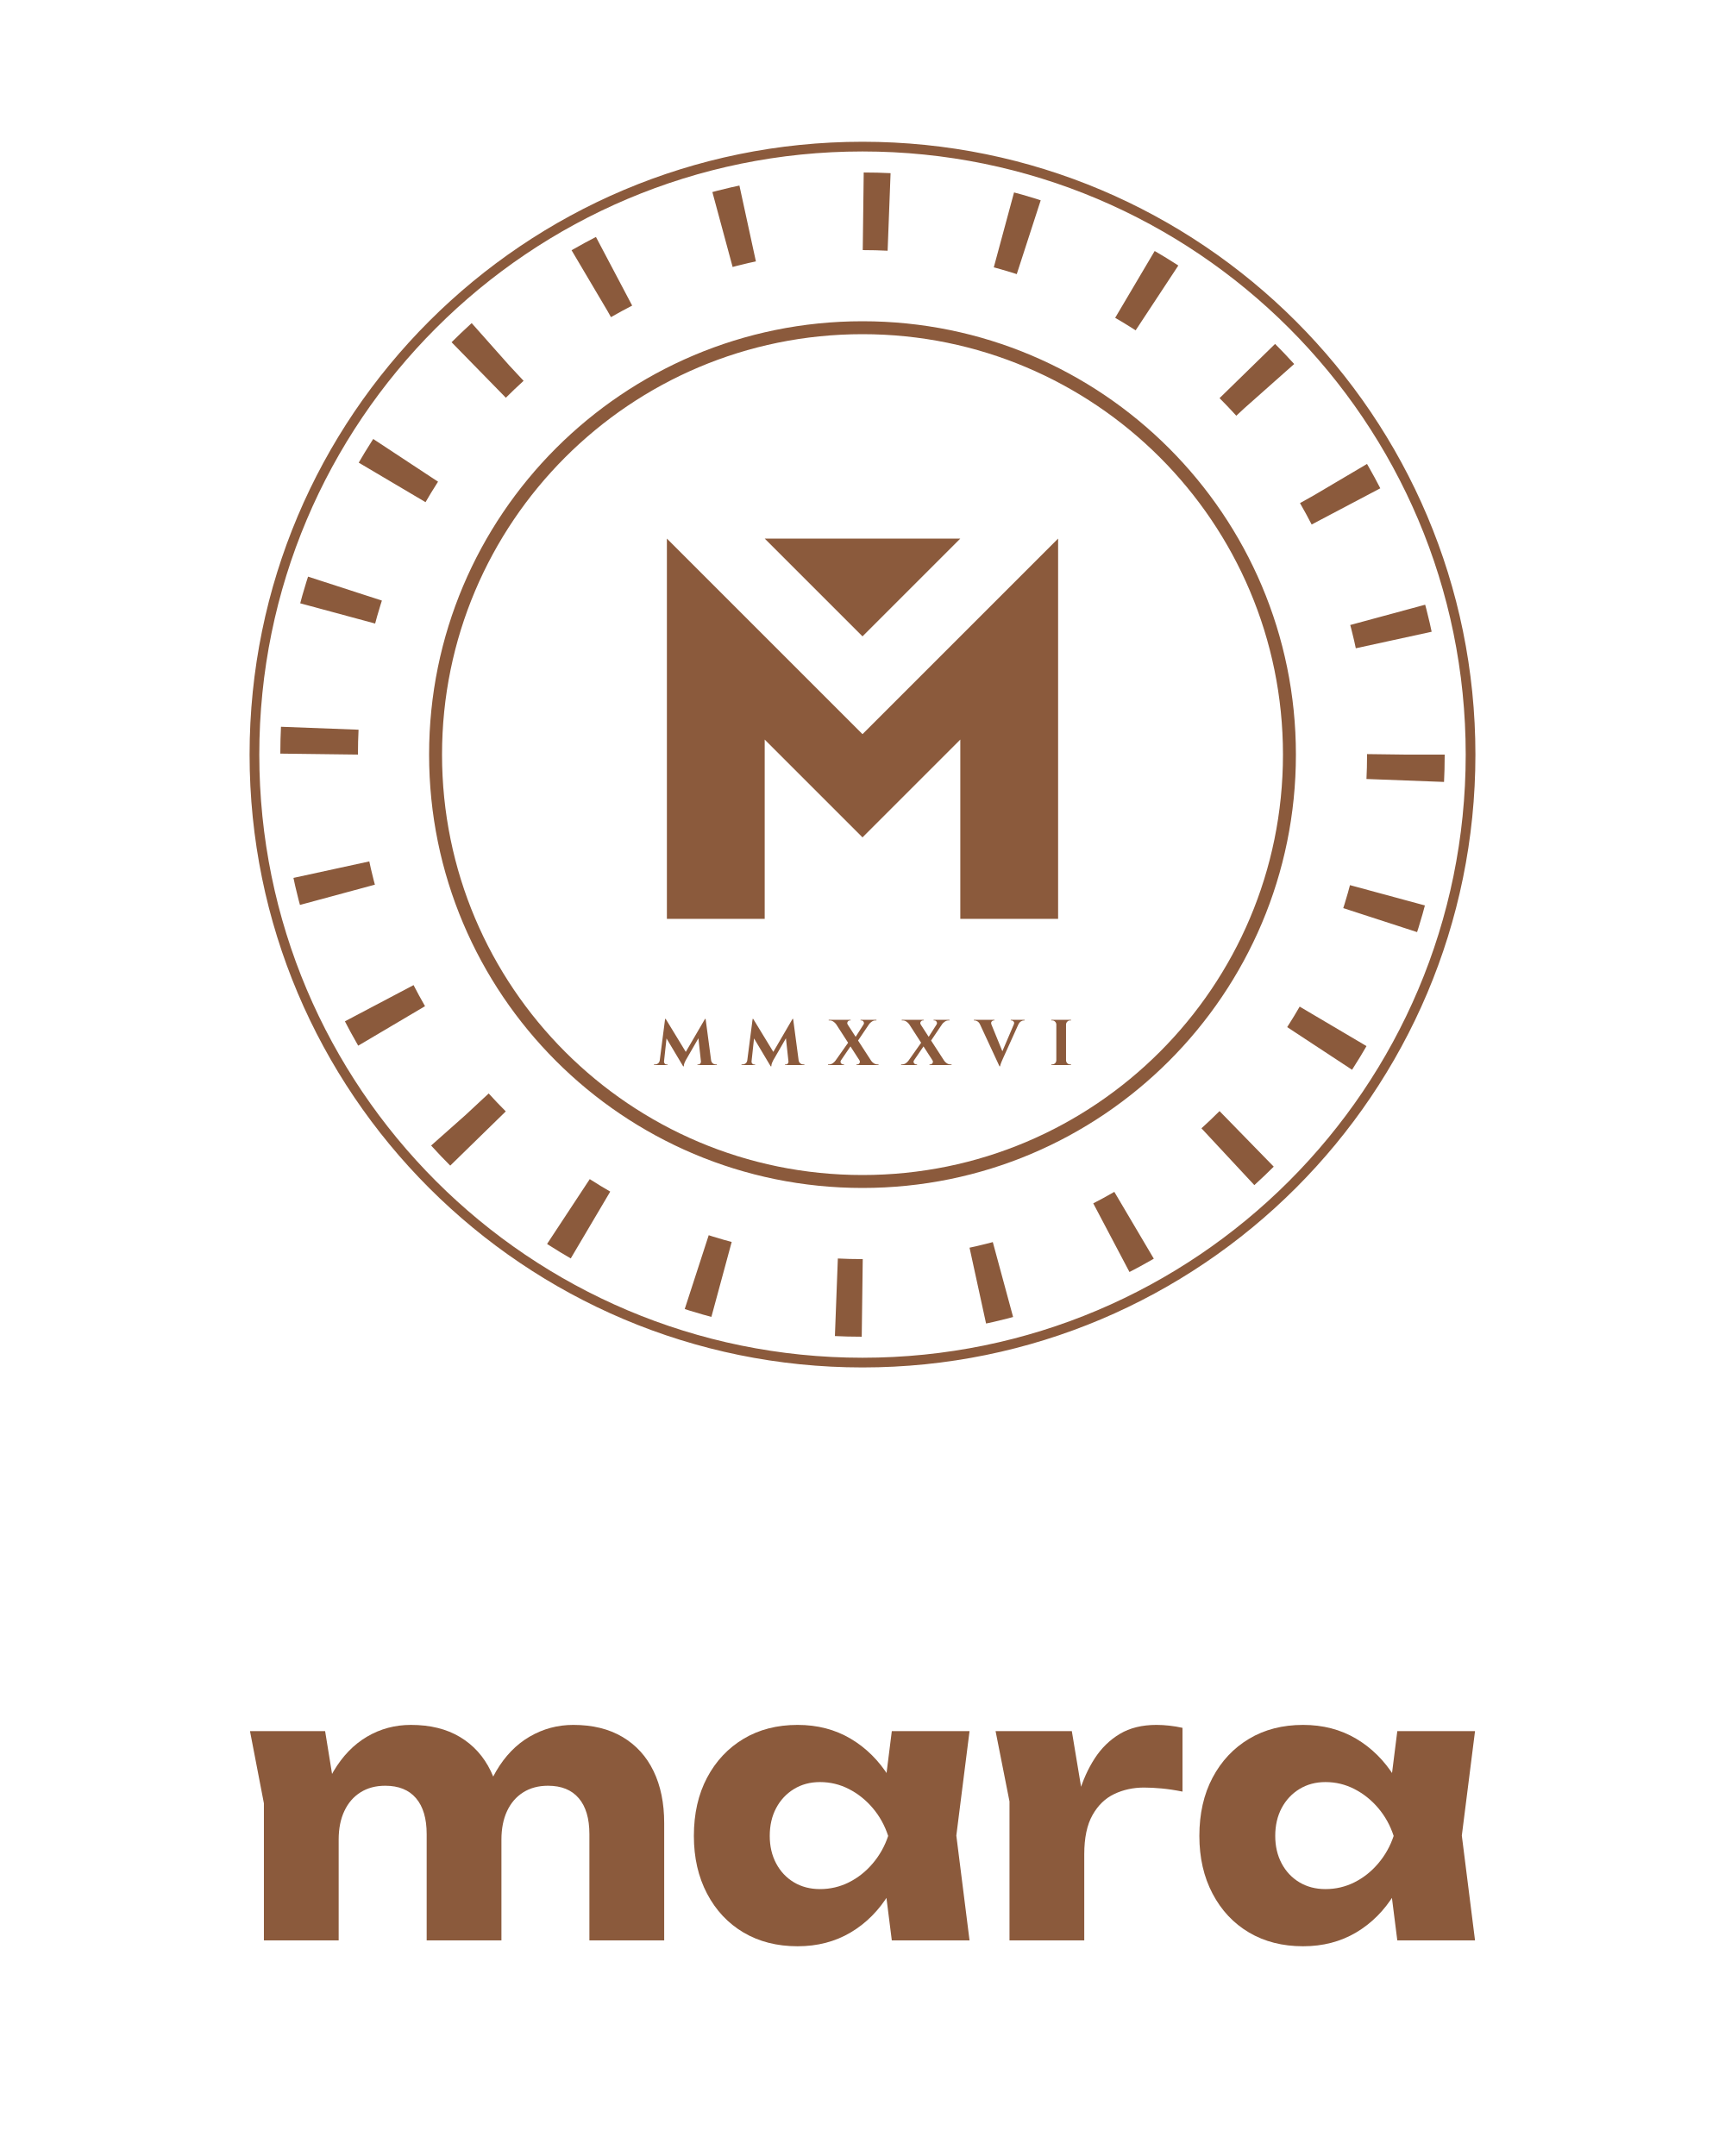
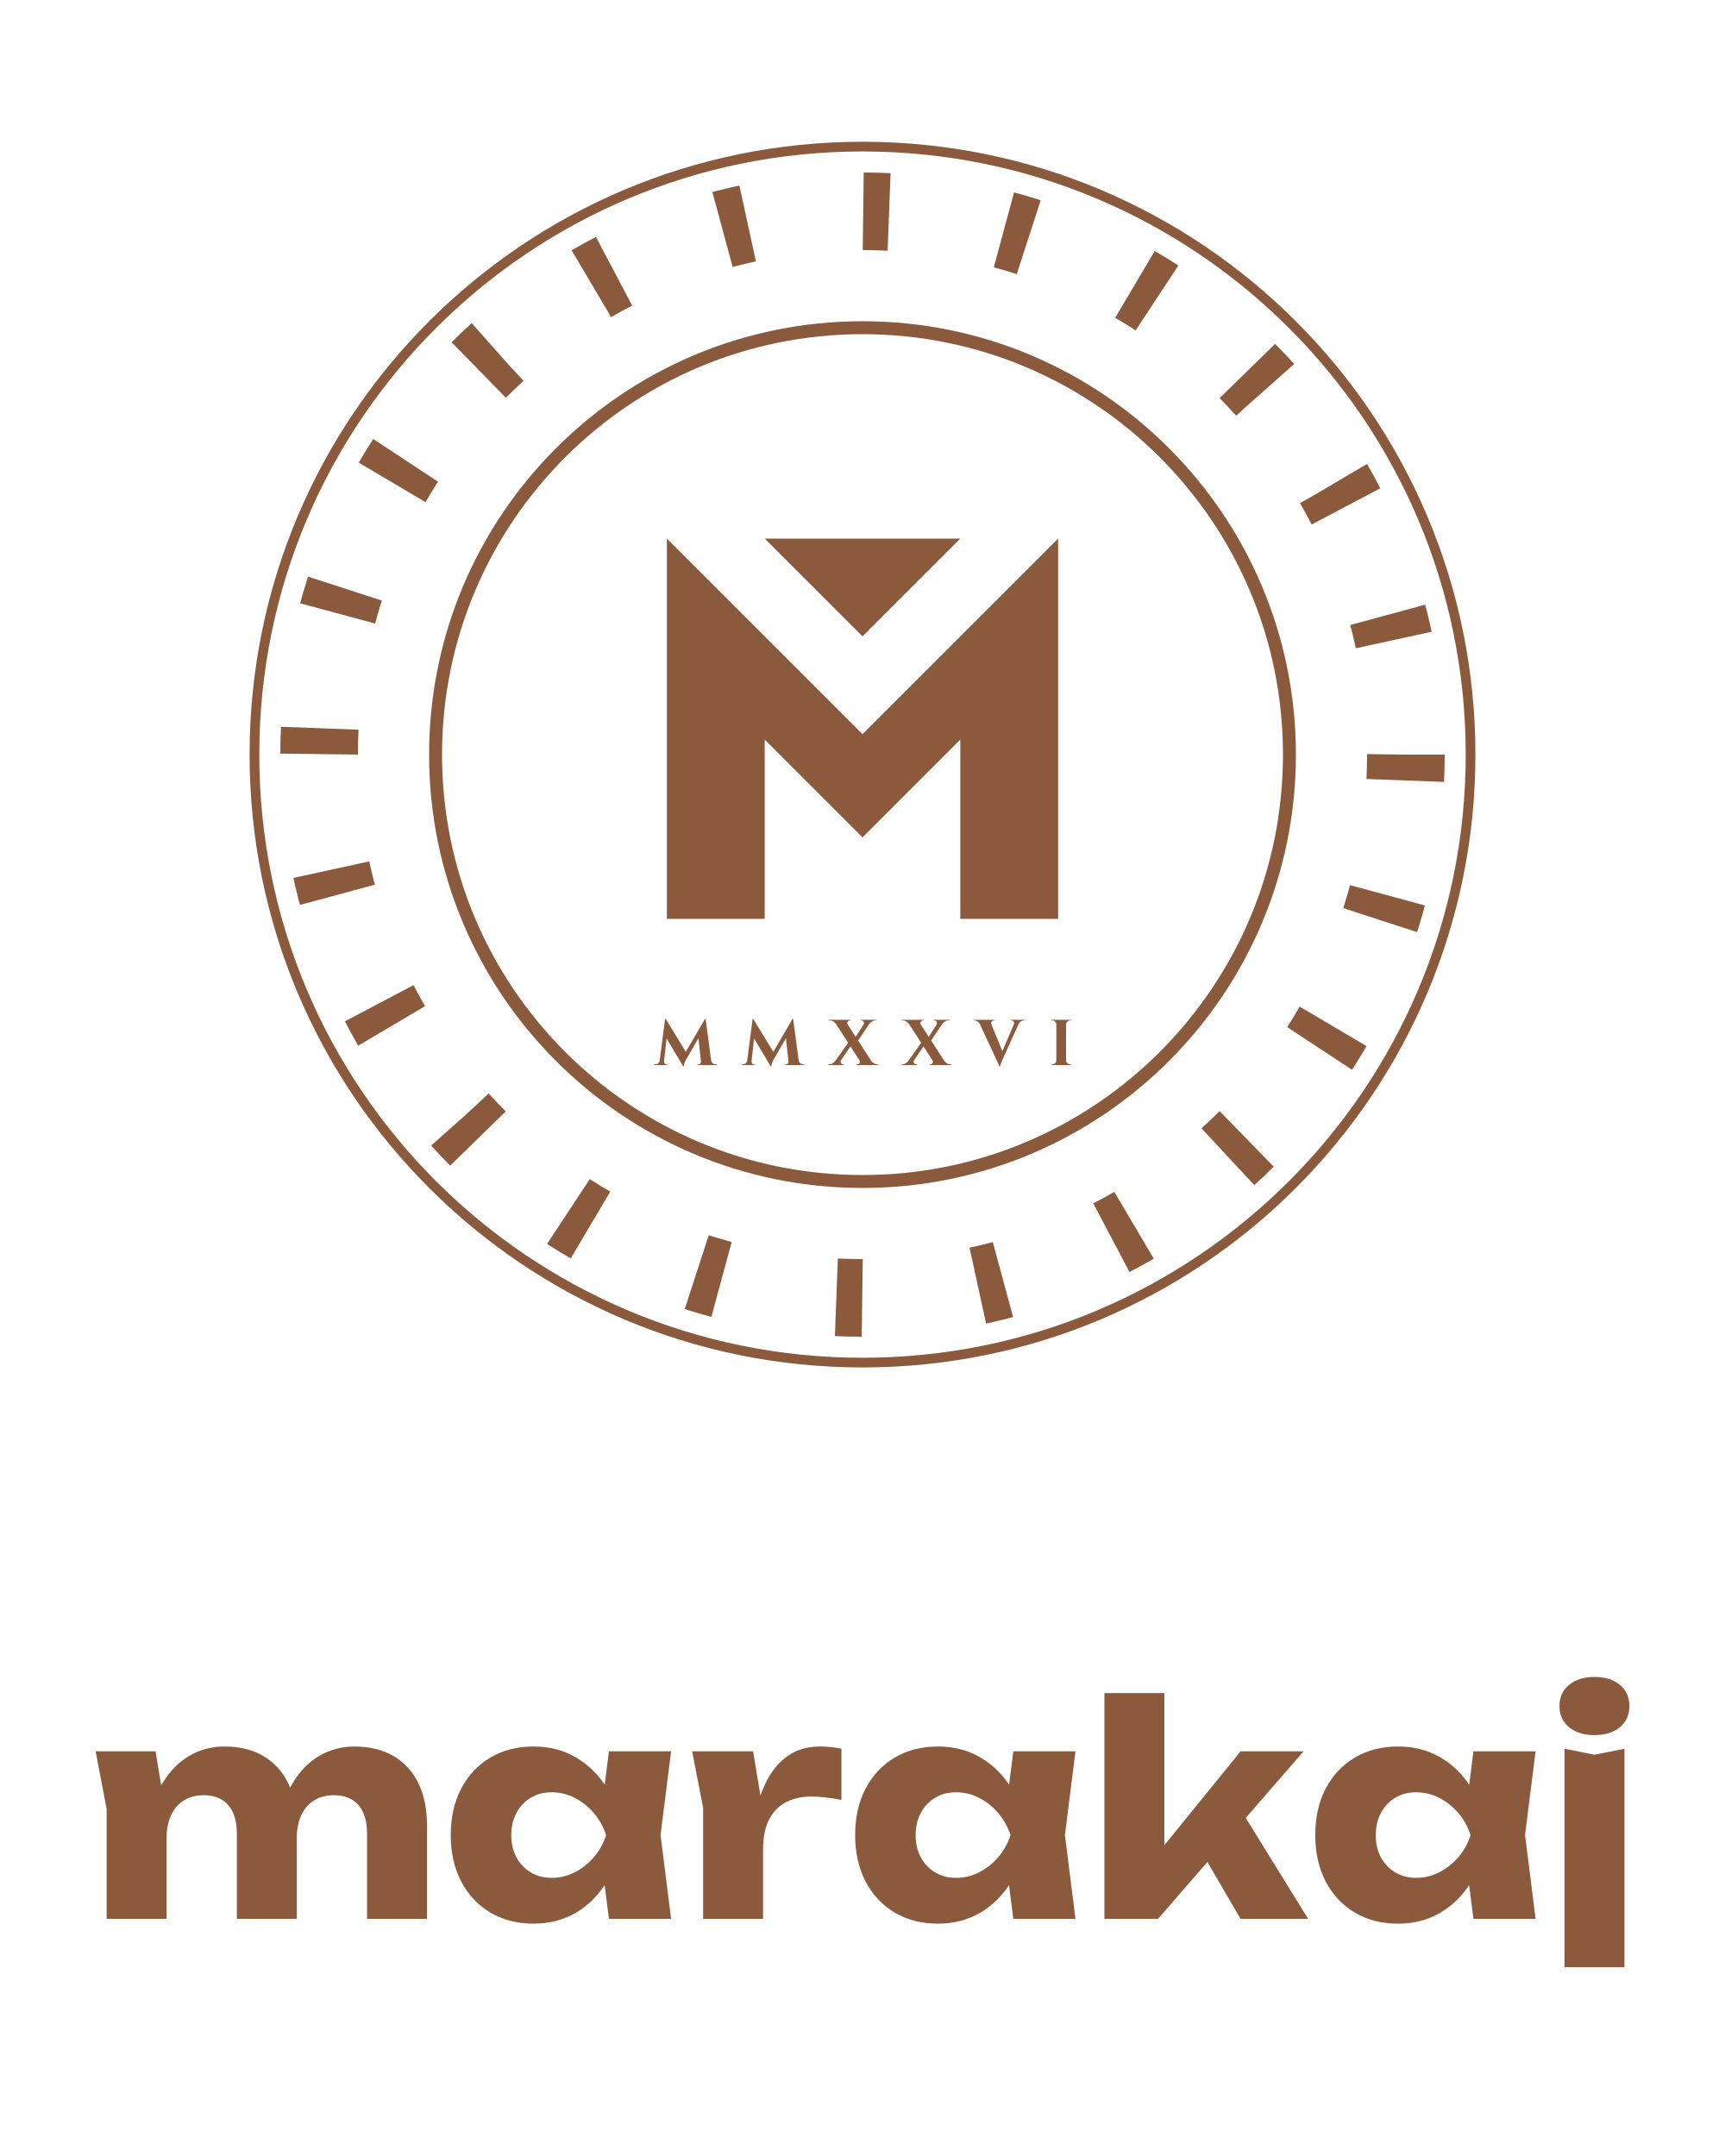
<svg xmlns="http://www.w3.org/2000/svg" xmlns:xlink="http://www.w3.org/1999/xlink" width="800" height="1000" viewBox="0 0 800 1000">
  <defs>
    <g>
      <g id="glyph-0-0">
-         <path d="M 23.406 -21.422 L 23.641 -18.156 L 14.734 -2.703 C 14.734 -2.703 14.629 -2.523 14.422 -2.172 C 14.223 -1.828 14.031 -1.406 13.844 -0.906 C 13.656 -0.406 13.562 0.094 13.562 0.594 L 13.266 0.594 L 12.094 -2.016 Z M 3.062 -2.188 L 3.062 0 L -0.266 0 L -0.266 -0.297 C -0.242 -0.297 -0.16 -0.297 -0.016 -0.297 C 0.129 -0.297 0.203 -0.297 0.203 -0.297 C 0.742 -0.297 1.223 -0.461 1.641 -0.797 C 2.066 -1.129 2.32 -1.594 2.406 -2.188 Z M 4.375 -1.703 C 4.375 -1.691 4.375 -1.676 4.375 -1.656 C 4.375 -1.633 4.375 -1.602 4.375 -1.562 C 4.375 -1.238 4.488 -0.941 4.719 -0.672 C 4.945 -0.398 5.223 -0.266 5.547 -0.266 L 6.031 -0.266 L 6.031 0 L 4.172 0 L 4.172 -1.703 Z M 4.891 -21.422 L 5.156 -21.422 L 6.203 -18.422 L 4.203 0 L 2.125 0 Z M 5.156 -21.422 L 14.969 -5.312 L 13.266 0.594 L 4.375 -14.312 Z M 23.672 -21.422 L 26.516 0 L 21.688 0 L 20.188 -13.797 L 23.406 -21.422 Z M 25.594 -2.188 L 26.219 -2.188 C 26.32 -1.594 26.582 -1.129 27 -0.797 C 27.414 -0.461 27.883 -0.297 28.406 -0.297 C 28.406 -0.297 28.484 -0.297 28.641 -0.297 C 28.805 -0.297 28.891 -0.297 28.891 -0.297 L 28.891 0 L 25.594 0 Z M 21.516 -1.703 L 21.719 -1.703 L 21.719 0 L 19.891 0 L 19.891 -0.266 L 20.344 -0.266 C 20.676 -0.266 20.953 -0.398 21.172 -0.672 C 21.398 -0.941 21.516 -1.238 21.516 -1.562 C 21.516 -1.602 21.516 -1.633 21.516 -1.656 C 21.516 -1.676 21.516 -1.691 21.516 -1.703 Z M 21.516 -1.703 " />
+         <path d="M 23.391 -21.422 L 23.641 -18.156 L 14.719 -2.719 C 14.719 -2.719 14.617 -2.539 14.422 -2.188 C 14.234 -1.832 14.047 -1.398 13.859 -0.891 C 13.672 -0.391 13.57 0.109 13.562 0.609 L 13.281 0.609 L 12.094 -2.016 Z M 3.047 -2.188 L 3.047 0 L -0.281 0 L -0.281 -0.297 C -0.258 -0.297 -0.172 -0.297 -0.016 -0.297 C 0.129 -0.297 0.203 -0.297 0.203 -0.297 C 0.742 -0.297 1.223 -0.461 1.641 -0.797 C 2.055 -1.129 2.305 -1.594 2.391 -2.188 Z M 4.375 -1.703 C 4.375 -1.691 4.375 -1.676 4.375 -1.656 C 4.375 -1.633 4.375 -1.602 4.375 -1.562 C 4.375 -1.238 4.488 -0.941 4.719 -0.672 C 4.945 -0.398 5.223 -0.266 5.547 -0.266 L 6.016 -0.266 L 6.016 0 L 4.172 0 L 4.172 -1.703 Z M 4.875 -21.422 L 5.156 -21.422 L 6.219 -18.406 L 4.188 0 L 2.109 0 Z M 5.156 -21.422 L 14.969 -5.312 L 13.281 0.609 L 4.391 -14.312 Z M 23.672 -21.422 L 26.516 0 L 21.703 0 L 20.172 -13.797 L 23.391 -21.422 Z M 25.578 -2.188 L 26.234 -2.188 C 26.328 -1.594 26.582 -1.129 27 -0.797 C 27.414 -0.461 27.891 -0.297 28.422 -0.297 C 28.422 -0.297 28.492 -0.297 28.641 -0.297 C 28.797 -0.297 28.883 -0.297 28.906 -0.297 L 28.906 0 L 25.578 0 Z M 21.516 -1.703 L 21.719 -1.703 L 21.719 0 L 19.875 0 L 19.875 -0.266 L 20.344 -0.266 C 20.676 -0.266 20.953 -0.398 21.172 -0.672 C 21.398 -0.941 21.516 -1.238 21.516 -1.562 C 21.516 -1.602 21.516 -1.633 21.516 -1.656 C 21.516 -1.676 21.516 -1.691 21.516 -1.703 Z M 21.516 -1.703 " />
      </g>
      <g id="glyph-0-1">
-         <path d="M 6.953 -21 L 20.547 -0.031 L 15.234 -0.031 L 1.703 -21 Z M 5.25 -2.156 C 5.07 -1.875 5.016 -1.586 5.078 -1.297 C 5.148 -1.016 5.305 -0.773 5.547 -0.578 C 5.785 -0.391 6.035 -0.297 6.297 -0.297 C 6.297 -0.297 6.359 -0.297 6.484 -0.297 C 6.617 -0.297 6.688 -0.297 6.688 -0.297 L 6.688 0 L -0.719 0 L -0.719 -0.297 L -0.297 -0.297 C 0.336 -0.297 0.914 -0.473 1.438 -0.828 C 1.957 -1.191 2.391 -1.602 2.734 -2.062 Z M 8.938 -10.859 L 10.406 -9.719 L 3.781 0 L 1.266 0 Z M 13.859 -2.156 L 19.234 -2.047 C 19.547 -1.578 19.973 -1.164 20.516 -0.812 C 21.055 -0.469 21.641 -0.297 22.266 -0.297 L 22.688 -0.297 L 22.688 0 L 12.453 0 L 12.453 -0.297 C 12.453 -0.297 12.516 -0.297 12.641 -0.297 C 12.773 -0.297 12.844 -0.297 12.844 -0.297 C 13.238 -0.297 13.57 -0.492 13.844 -0.891 C 14.113 -1.297 14.117 -1.719 13.859 -2.156 Z M 9.75 -21 L 9.75 -20.703 C 9.75 -20.703 9.688 -20.703 9.562 -20.703 C 9.445 -20.703 9.391 -20.703 9.391 -20.703 C 9.129 -20.703 8.883 -20.602 8.656 -20.406 C 8.426 -20.219 8.273 -19.977 8.203 -19.688 C 8.129 -19.406 8.188 -19.125 8.375 -18.844 L 3.031 -18.938 C 2.707 -19.395 2.281 -19.801 1.75 -20.156 C 1.219 -20.52 0.633 -20.703 0 -20.703 L -0.422 -20.703 L -0.422 -21 Z M 19.688 -21 L 12.422 -10.234 L 11.188 -11.703 L 17.125 -21 Z M 21.719 -21 L 21.719 -20.703 L 21.297 -20.703 C 20.68 -20.703 20.109 -20.52 19.578 -20.156 C 19.047 -19.801 18.609 -19.395 18.266 -18.938 L 15.75 -18.844 C 15.926 -19.125 15.977 -19.406 15.906 -19.688 C 15.844 -19.977 15.703 -20.219 15.484 -20.406 C 15.266 -20.602 15.016 -20.703 14.734 -20.703 C 14.734 -20.703 14.672 -20.703 14.547 -20.703 C 14.43 -20.703 14.375 -20.703 14.375 -20.703 L 14.344 -21 Z M 21.719 -21 " />
+         <path d="M 6.953 -21 L 20.547 -0.031 L 15.234 -0.031 L 1.703 -21 Z M 5.25 -2.156 C 5.07 -1.875 5.02 -1.586 5.094 -1.297 C 5.164 -1.016 5.316 -0.773 5.547 -0.578 C 5.785 -0.391 6.035 -0.297 6.297 -0.297 C 6.297 -0.297 6.359 -0.297 6.484 -0.297 C 6.617 -0.297 6.688 -0.297 6.688 -0.297 L 6.688 0 L -0.719 0 L -0.719 -0.297 L -0.297 -0.297 C 0.336 -0.297 0.91 -0.473 1.422 -0.828 C 1.941 -1.191 2.375 -1.602 2.719 -2.062 Z M 8.938 -10.844 L 10.391 -9.719 L 3.797 -0.016 L 1.266 -0.016 Z M 13.859 -2.156 L 19.234 -2.047 C 19.547 -1.578 19.973 -1.164 20.516 -0.812 C 21.055 -0.469 21.641 -0.297 22.266 -0.297 L 22.688 -0.297 L 22.688 0 L 12.453 0 L 12.453 -0.297 C 12.453 -0.297 12.516 -0.297 12.641 -0.297 C 12.766 -0.297 12.828 -0.297 12.828 -0.297 C 13.242 -0.297 13.582 -0.492 13.844 -0.891 C 14.113 -1.297 14.117 -1.719 13.859 -2.156 Z M 9.766 -21 L 9.766 -20.703 C 9.766 -20.703 9.703 -20.703 9.578 -20.703 C 9.461 -20.703 9.406 -20.703 9.406 -20.703 C 9.133 -20.703 8.883 -20.602 8.656 -20.406 C 8.438 -20.219 8.289 -19.977 8.219 -19.688 C 8.145 -19.406 8.195 -19.125 8.375 -18.844 L 3.047 -18.938 C 2.723 -19.395 2.297 -19.801 1.766 -20.156 C 1.234 -20.52 0.648 -20.703 0.016 -20.703 L -0.406 -20.703 L -0.406 -21 Z M 19.672 -21 L 12.422 -10.234 L 11.203 -11.688 L 17.141 -21 Z M 21.719 -21 L 21.719 -20.703 L 21.297 -20.703 C 20.672 -20.703 20.094 -20.52 19.562 -20.156 C 19.039 -19.801 18.613 -19.395 18.281 -18.938 L 15.766 -18.844 C 15.941 -19.125 15.988 -19.406 15.906 -19.688 C 15.832 -19.977 15.688 -20.219 15.469 -20.406 C 15.25 -20.602 15 -20.703 14.719 -20.703 C 14.719 -20.703 14.656 -20.703 14.531 -20.703 C 14.414 -20.703 14.359 -20.703 14.359 -20.703 L 14.344 -21 Z M 21.719 -21 " />
      </g>
      <g id="glyph-0-2">
-         <path d="M 11.047 0.594 L 1.109 -20.812 L 6.484 -20.812 L 12.875 -5.188 Z M 11.047 0.594 L 10.953 -3.062 L 18.562 -20.906 L 20.734 -20.906 L 12.781 -3.328 C 12.738 -3.211 12.641 -2.988 12.484 -2.656 C 12.336 -2.32 12.176 -1.945 12 -1.531 C 11.82 -1.113 11.664 -0.707 11.531 -0.312 C 11.406 0.07 11.332 0.375 11.312 0.594 Z M 17.672 -18.812 C 17.93 -19.406 17.898 -19.867 17.578 -20.203 C 17.254 -20.535 16.906 -20.703 16.531 -20.703 L 16.266 -20.703 L 16.266 -21 L 22.688 -21 L 22.688 -20.703 C 22.688 -20.703 22.641 -20.703 22.547 -20.703 C 22.453 -20.703 22.406 -20.703 22.406 -20.703 C 21.969 -20.703 21.504 -20.555 21.016 -20.266 C 20.523 -19.973 20.117 -19.488 19.797 -18.812 Z M 7.312 -18.812 L 2.047 -18.812 C 1.723 -19.488 1.316 -19.973 0.828 -20.266 C 0.336 -20.555 -0.133 -20.703 -0.594 -20.703 C -0.594 -20.703 -0.633 -20.703 -0.719 -20.703 C -0.801 -20.703 -0.844 -20.703 -0.844 -20.703 L -0.844 -21 L 8.703 -21 L 8.703 -20.703 L 8.438 -20.703 C 8.051 -20.703 7.711 -20.535 7.422 -20.203 C 7.129 -19.867 7.094 -19.406 7.312 -18.812 Z M 7.312 -18.812 " />
+         <path d="M 11.047 0.609 L 1.109 -20.812 L 6.484 -20.812 L 12.891 -5.188 Z M 11.047 0.609 L 10.938 -3.062 L 18.562 -20.906 L 20.734 -20.906 L 12.797 -3.328 C 12.742 -3.211 12.641 -2.988 12.484 -2.656 C 12.336 -2.32 12.176 -1.941 12 -1.516 C 11.82 -1.098 11.672 -0.695 11.547 -0.312 C 11.422 0.07 11.344 0.379 11.312 0.609 Z M 17.656 -18.828 C 17.914 -19.422 17.891 -19.879 17.578 -20.203 C 17.266 -20.535 16.91 -20.703 16.516 -20.703 L 16.25 -20.703 L 16.25 -21 L 22.688 -21 L 22.688 -20.703 C 22.688 -20.703 22.641 -20.703 22.547 -20.703 C 22.453 -20.703 22.406 -20.703 22.406 -20.703 C 21.969 -20.703 21.5 -20.555 21 -20.266 C 20.508 -19.973 20.109 -19.488 19.797 -18.812 Z M 7.312 -18.828 L 2.031 -18.812 C 1.719 -19.488 1.312 -19.973 0.812 -20.266 C 0.32 -20.555 -0.148 -20.703 -0.609 -20.703 C -0.609 -20.703 -0.645 -20.703 -0.719 -20.703 C -0.801 -20.703 -0.844 -20.703 -0.844 -20.703 L -0.844 -21 L 8.703 -21 L 8.703 -20.703 L 8.438 -20.703 C 8.062 -20.703 7.727 -20.535 7.438 -20.203 C 7.145 -19.879 7.102 -19.422 7.312 -18.828 Z M 7.312 -18.828 " />
      </g>
      <g id="glyph-0-3">
-         <path d="M 8.062 -21 L 8.062 0 L 3.562 0 L 3.562 -21 Z M 3.656 -2.188 L 3.656 0 L 1.266 0 L 1.266 -0.297 C 1.266 -0.297 1.328 -0.297 1.453 -0.297 C 1.586 -0.297 1.656 -0.297 1.656 -0.297 C 2.176 -0.297 2.617 -0.477 2.984 -0.844 C 3.359 -1.219 3.551 -1.664 3.562 -2.188 Z M 3.656 -18.812 L 3.562 -18.812 C 3.551 -19.332 3.359 -19.773 2.984 -20.141 C 2.617 -20.516 2.176 -20.703 1.656 -20.703 C 1.656 -20.703 1.586 -20.703 1.453 -20.703 C 1.328 -20.703 1.266 -20.703 1.266 -20.703 L 1.266 -21 L 3.656 -21 Z M 7.984 -2.188 L 8.062 -2.188 C 8.082 -1.664 8.273 -1.219 8.641 -0.844 C 9.016 -0.477 9.461 -0.297 9.984 -0.297 C 9.984 -0.297 10.039 -0.297 10.156 -0.297 C 10.281 -0.297 10.352 -0.297 10.375 -0.297 L 10.375 0 L 7.984 0 Z M 7.984 -18.812 L 7.984 -21 L 10.375 -21 L 10.375 -20.703 C 10.352 -20.703 10.281 -20.703 10.156 -20.703 C 10.039 -20.703 9.984 -20.703 9.984 -20.703 C 9.461 -20.703 9.016 -20.516 8.641 -20.141 C 8.273 -19.773 8.082 -19.332 8.062 -18.812 Z M 7.984 -18.812 " />
+         <path d="M 8.062 -21 L 8.062 0 L 3.562 0 L 3.562 -21 Z M 3.656 -2.188 L 3.656 0 L 1.25 0 L 1.25 -0.297 C 1.25 -0.297 1.312 -0.297 1.438 -0.297 C 1.57 -0.297 1.641 -0.297 1.641 -0.297 C 2.16 -0.297 2.602 -0.477 2.969 -0.844 C 3.344 -1.219 3.539 -1.664 3.562 -2.188 Z M 3.656 -18.812 L 3.562 -18.812 C 3.539 -19.332 3.344 -19.773 2.969 -20.141 C 2.602 -20.516 2.16 -20.703 1.641 -20.703 C 1.641 -20.703 1.57 -20.703 1.438 -20.703 C 1.312 -20.703 1.25 -20.703 1.25 -20.703 L 1.25 -21 L 3.656 -21 Z M 7.969 -2.188 L 8.062 -2.188 C 8.082 -1.664 8.273 -1.219 8.641 -0.844 C 9.016 -0.477 9.461 -0.297 9.984 -0.297 C 9.984 -0.297 10.039 -0.297 10.156 -0.297 C 10.281 -0.297 10.352 -0.297 10.375 -0.297 L 10.375 0 L 7.969 0 Z M 7.969 -18.812 L 7.969 -21 L 10.375 -21 L 10.375 -20.703 C 10.352 -20.703 10.281 -20.703 10.156 -20.703 C 10.039 -20.703 9.984 -20.703 9.984 -20.703 C 9.461 -20.703 9.016 -20.516 8.641 -20.141 C 8.273 -19.773 8.082 -19.332 8.062 -18.812 Z M 7.969 -18.812 " />
      </g>
      <g id="glyph-1-0">
-         <path d="M 4.938 -97.062 L 39.781 -97.062 L 46.062 -58.312 L 46.062 0 L 11.391 0 L 11.391 -63.578 Z M 79.562 -99.953 C 88.508 -99.953 96.098 -98.082 102.328 -94.344 C 108.566 -90.602 113.328 -85.332 116.609 -78.531 C 119.898 -71.738 121.547 -63.695 121.547 -54.406 L 121.547 0 L 86.875 0 L 86.875 -49.297 C 86.875 -56.555 85.227 -62.109 81.938 -65.953 C 78.656 -69.805 73.895 -71.734 67.656 -71.734 C 63.238 -71.734 59.414 -70.711 56.188 -68.672 C 52.957 -66.641 50.461 -63.754 48.703 -60.016 C 46.941 -56.273 46.062 -51.852 46.062 -46.75 L 35.359 -52.359 C 36.723 -62.672 39.5 -71.367 43.688 -78.453 C 47.883 -85.535 53.07 -90.891 59.25 -94.516 C 65.426 -98.141 72.195 -99.953 79.562 -99.953 Z M 154.875 -99.953 C 163.82 -99.953 171.441 -98.082 177.734 -94.344 C 184.023 -90.602 188.812 -85.332 192.094 -78.531 C 195.383 -71.738 197.031 -63.695 197.031 -54.406 L 197.031 0 L 162.344 0 L 162.344 -49.297 C 162.344 -56.555 160.695 -62.109 157.406 -65.953 C 154.125 -69.805 149.367 -71.734 143.141 -71.734 C 138.723 -71.734 134.895 -70.711 131.656 -68.672 C 128.426 -66.641 125.93 -63.754 124.172 -60.016 C 122.422 -56.273 121.547 -51.852 121.547 -46.75 L 110.844 -52.359 C 112.195 -62.672 114.941 -71.367 119.078 -78.453 C 123.223 -85.535 128.41 -90.891 134.641 -94.516 C 140.867 -98.141 147.613 -99.953 154.875 -99.953 Z M 154.875 -99.953 " />
+         <path d="M 4 -77.719 L 31.797 -77.719 L 36.906 -46.625 L 36.906 0 L 9.109 0 L 9.109 -50.844 Z M 63.703 -79.938 C 70.828 -79.938 76.891 -78.441 81.891 -75.453 C 86.898 -72.473 90.719 -68.258 93.344 -62.812 C 95.977 -57.363 97.297 -50.914 97.297 -43.469 L 97.297 0 L 69.5 0 L 69.5 -39.391 C 69.5 -45.223 68.176 -49.672 65.531 -52.734 C 62.895 -55.805 59.078 -57.344 54.078 -57.344 C 50.535 -57.344 47.473 -56.531 44.891 -54.906 C 42.305 -53.281 40.328 -50.973 38.953 -47.984 C 37.586 -45.004 36.906 -41.469 36.906 -37.375 L 28.281 -41.828 C 29.375 -50.141 31.594 -57.117 34.938 -62.766 C 38.281 -68.41 42.438 -72.68 47.406 -75.578 C 52.375 -78.484 57.805 -79.938 63.703 -79.938 Z M 123.953 -79.938 C 131.078 -79.938 137.164 -78.441 142.219 -75.453 C 147.27 -72.473 151.109 -68.258 153.734 -62.812 C 156.359 -57.363 157.672 -50.914 157.672 -43.469 L 157.672 0 L 129.875 0 L 129.875 -39.391 C 129.875 -45.223 128.555 -49.672 125.922 -52.734 C 123.285 -55.805 119.461 -57.344 114.453 -57.344 C 110.922 -57.344 107.863 -56.531 105.281 -54.906 C 102.695 -53.281 100.719 -50.973 99.344 -47.984 C 97.977 -45.004 97.297 -41.469 97.297 -37.375 L 88.672 -41.828 C 89.754 -50.141 91.957 -57.117 95.281 -62.766 C 98.602 -68.41 102.75 -72.68 107.719 -75.578 C 112.688 -78.484 118.098 -79.938 123.953 -79.938 Z M 123.953 -79.938 " />
      </g>
      <g id="glyph-1-1">
-         <path d="M 97.234 0 L 92.812 -35.016 L 97.406 -48.453 L 92.812 -61.875 L 97.234 -97.062 L 133.281 -97.062 L 127.156 -48.625 L 133.281 0 Z M 105.406 -48.453 C 103.812 -38.254 100.66 -29.301 95.953 -21.594 C 91.254 -13.883 85.305 -7.906 78.109 -3.656 C 70.91 0.594 62.723 2.719 53.547 2.719 C 44.023 2.719 35.664 0.594 28.469 -3.656 C 21.281 -7.906 15.645 -13.91 11.562 -21.672 C 7.477 -29.43 5.438 -38.359 5.438 -48.453 C 5.438 -58.766 7.477 -67.773 11.562 -75.484 C 15.645 -83.191 21.281 -89.195 28.469 -93.5 C 35.664 -97.801 44.023 -99.953 53.547 -99.953 C 62.723 -99.953 70.91 -97.828 78.109 -93.578 C 85.305 -89.328 91.285 -83.379 96.047 -75.734 C 100.805 -68.086 103.926 -58.992 105.406 -48.453 Z M 40.625 -48.453 C 40.625 -43.691 41.613 -39.441 43.594 -35.703 C 45.582 -31.961 48.332 -29.039 51.844 -26.938 C 55.363 -24.844 59.391 -23.797 63.922 -23.797 C 68.68 -23.797 73.156 -24.844 77.344 -26.938 C 81.539 -29.039 85.223 -31.961 88.391 -35.703 C 91.566 -39.441 93.953 -43.691 95.547 -48.453 C 93.953 -53.328 91.566 -57.633 88.391 -61.375 C 85.223 -65.113 81.539 -68.055 77.344 -70.203 C 73.156 -72.359 68.68 -73.438 63.922 -73.438 C 59.391 -73.438 55.363 -72.359 51.844 -70.203 C 48.332 -68.055 45.582 -65.113 43.594 -61.375 C 41.613 -57.633 40.625 -53.328 40.625 -48.453 Z M 40.625 -48.453 " />
+         <path d="M 77.766 0 L 74.203 -27.984 L 77.984 -38.812 L 74.203 -49.5 L 77.766 -77.719 L 106.594 -77.719 L 101.703 -38.891 L 106.594 0 Z M 84.266 -38.812 C 83.035 -30.582 80.547 -23.391 76.797 -17.234 C 73.055 -11.078 68.285 -6.289 62.484 -2.875 C 56.691 0.531 50.133 2.234 42.812 2.234 C 35.227 2.234 28.547 0.52 22.766 -2.906 C 16.992 -6.332 12.488 -11.133 9.25 -17.312 C 6.02 -23.5 4.406 -30.664 4.406 -38.812 C 4.406 -47.039 6.02 -54.238 9.25 -60.406 C 12.488 -66.57 16.992 -71.367 22.766 -74.797 C 28.547 -78.223 35.227 -79.938 42.812 -79.938 C 50.133 -79.938 56.691 -78.242 62.484 -74.859 C 68.285 -71.484 73.078 -66.723 76.859 -60.578 C 80.648 -54.441 83.117 -47.188 84.266 -38.812 Z M 32.469 -38.812 C 32.469 -34.945 33.258 -31.531 34.844 -28.562 C 36.438 -25.602 38.645 -23.27 41.469 -21.562 C 44.289 -19.863 47.531 -19.016 51.188 -19.016 C 54.945 -19.016 58.504 -19.863 61.859 -21.562 C 65.211 -23.27 68.172 -25.602 70.734 -28.562 C 73.297 -31.531 75.203 -34.945 76.453 -38.812 C 75.203 -42.676 73.297 -46.102 70.734 -49.094 C 68.172 -52.082 65.211 -54.43 61.859 -56.141 C 58.504 -57.848 54.945 -58.703 51.188 -58.703 C 47.531 -58.703 44.289 -57.848 41.469 -56.141 C 38.645 -54.43 36.438 -52.082 34.844 -49.094 C 33.258 -46.102 32.469 -42.676 32.469 -38.812 Z M 32.469 -38.812 " />
      </g>
      <g id="glyph-1-2">
-         <path d="M 4.938 -97.062 L 40.297 -97.062 L 46.062 -62.391 L 46.062 0 L 11.391 0 L 11.391 -64.438 Z M 91.625 -98.594 L 91.625 -69.016 C 88.227 -69.703 85.023 -70.188 82.016 -70.469 C 79.016 -70.75 76.27 -70.891 73.781 -70.891 C 68.789 -70.891 64.195 -69.895 60 -67.906 C 55.812 -65.926 52.441 -62.672 49.891 -58.141 C 47.336 -53.609 46.062 -47.547 46.062 -39.953 L 39.438 -48.109 C 40.344 -55.141 41.703 -61.742 43.516 -67.922 C 45.328 -74.098 47.789 -79.594 50.906 -84.406 C 54.031 -89.219 57.914 -93.008 62.562 -95.781 C 67.207 -98.562 72.875 -99.953 79.562 -99.953 C 81.488 -99.953 83.469 -99.836 85.5 -99.609 C 87.539 -99.391 89.582 -99.051 91.625 -98.594 Z M 91.625 -98.594 " />
+         <path d="M 4 -77.719 L 32.281 -77.719 L 36.906 -49.938 L 36.906 0 L 9.109 0 L 9.109 -51.547 Z M 73.25 -78.906 L 73.25 -55.156 C 70.602 -55.707 68.07 -56.102 65.656 -56.344 C 63.25 -56.594 61.055 -56.719 59.078 -56.719 C 55.016 -56.719 51.305 -55.91 47.953 -54.297 C 44.598 -52.691 41.914 -50.078 39.906 -46.453 C 37.906 -42.828 36.906 -37.992 36.906 -31.953 L 31.609 -38.547 C 32.297 -44.086 33.359 -49.348 34.797 -54.328 C 36.242 -59.305 38.207 -63.711 40.688 -67.547 C 43.176 -71.379 46.285 -74.398 50.016 -76.609 C 53.754 -78.828 58.289 -79.938 63.625 -79.938 C 65.164 -79.938 66.75 -79.848 68.375 -79.672 C 70.008 -79.504 71.633 -79.25 73.25 -78.906 Z M 73.25 -78.906 " />
+       </g>
+       <g id="glyph-1-3">
+         <path d="M 35.469 -22.219 L 27.859 -24.781 L 70.859 -77.719 L 100.062 -77.719 L 32.531 0 L 7.672 0 L 7.672 -104.719 L 35.469 -104.719 Z M 48.719 -37.922 L 69.656 -52.578 L 102.141 0 L 70.797 0 Z M 48.719 -37.922 " />
+       </g>
+       <g id="glyph-1-4">
+         <path d="M 7.672 -78.906 L 21.562 -76.125 L 35.469 -78.906 L 35.469 22.438 L 7.672 22.438 Z M 21.516 -85.219 C 16.703 -85.219 12.801 -86.43 9.812 -88.859 C 6.82 -91.285 5.328 -94.566 5.328 -98.703 C 5.328 -102.836 6.82 -106.117 9.812 -108.547 C 12.801 -110.984 16.703 -112.203 21.516 -112.203 C 26.441 -112.203 30.379 -110.984 33.328 -108.547 C 36.273 -106.117 37.75 -102.836 37.75 -98.703 C 37.75 -94.566 36.273 -91.285 33.328 -88.859 C 30.379 -86.43 26.441 -85.219 21.516 -85.219 Z M 21.516 -85.219 " />
      </g>
    </g>
  </defs>
  <path fill="none" stroke-width="1.5" stroke-linecap="butt" stroke-linejoin="miter" stroke="rgb(54.51%, 35.294%, 23.529%)" stroke-opacity="1" stroke-miterlimit="4" d="M 194 100 C 194 151.915 151.915 194 100 194 C 48.085 194 6 151.915 6 100 C 6 48.085 48.085 6 100 6 C 151.915 6 194 48.085 194 100 Z M 194 100 " transform="matrix(3, 0, 0, 3, 100, 50)" />
  <path fill="none" stroke-width="12" stroke-linecap="butt" stroke-linejoin="miter" stroke="rgb(54.51%, 35.294%, 23.529%)" stroke-opacity="1" stroke-dasharray="4 18" stroke-miterlimit="4" d="M 184 100 C 184 146.392 146.392 184 100 184 C 53.608 184 16 146.392 16 100 C 16 53.608 53.608 16 100 16 C 146.392 16 184 53.608 184 100 Z M 184 100 " transform="matrix(3, 0, 0, 3, 100, 50)" />
  <path fill="none" stroke-width="2" stroke-linecap="butt" stroke-linejoin="miter" stroke="rgb(54.51%, 35.294%, 23.529%)" stroke-opacity="1" stroke-miterlimit="4" d="M 166 100 C 166 136.451 136.451 166 100 166 C 63.549 166 34 136.451 34 100 C 34 63.549 63.549 34 100 34 C 136.451 34 166 63.549 166 100 Z M 166 100 " transform="matrix(3, 0, 0, 3, 100, 50)" />
  <path fill-rule="nonzero" fill="rgb(54.51%, 35.294%, 23.529%)" fill-opacity="1" d="M 309.281 426.199 L 309.281 249.801 L 400 340.52 L 400 388.398 L 354.641 343.039 L 354.641 426.199 Z M 309.281 426.199 " />
  <path fill-rule="nonzero" fill="rgb(54.51%, 35.294%, 23.529%)" fill-opacity="1" d="M 400 340.52 L 490.719 249.801 L 490.719 426.199 L 445.359 426.199 L 445.359 343.039 L 400 388.398 Z M 400 340.52 " />
  <path fill-rule="nonzero" fill="rgb(54.51%, 35.294%, 23.529%)" fill-opacity="1" d="M 354.641 249.801 L 445.359 249.801 L 400 295.16 Z M 354.641 249.801 " />
  <g fill="rgb(54.51%, 35.294%, 23.529%)" fill-opacity="1">
-     <use xlink:href="#glyph-0-0" x="303.566" y="494" />
+     <use xlink:href="#glyph-0-0" x="303.574" y="494" />
  </g>
  <g fill="rgb(54.51%, 35.294%, 23.529%)" fill-opacity="1">
-     <use xlink:href="#glyph-0-0" x="344.156" y="494" />
+     <use xlink:href="#glyph-0-0" x="344.164" y="494" />
  </g>
  <g fill="rgb(54.51%, 35.294%, 23.529%)" fill-opacity="1">
-     <use xlink:href="#glyph-0-1" x="384.746" y="494" />
+     <use xlink:href="#glyph-0-1" x="384.754" y="494" />
  </g>
  <g fill="rgb(54.51%, 35.294%, 23.529%)" fill-opacity="1">
-     <use xlink:href="#glyph-0-1" x="418.617" y="494" />
+     <use xlink:href="#glyph-0-1" x="418.625" y="494" />
  </g>
  <g fill="rgb(54.51%, 35.294%, 23.529%)" fill-opacity="1">
-     <use xlink:href="#glyph-0-2" x="452.488" y="494" />
+     <use xlink:href="#glyph-0-2" x="452.496" y="494" />
  </g>
  <g fill="rgb(54.51%, 35.294%, 23.529%)" fill-opacity="1">
-     <use xlink:href="#glyph-0-3" x="486.328" y="494" />
+     <use xlink:href="#glyph-0-3" x="486.336" y="494" />
  </g>
  <g fill="rgb(54.51%, 35.294%, 23.529%)" fill-opacity="1">
-     <use xlink:href="#glyph-1-0" x="111" y="900" />
+     <use xlink:href="#glyph-1-0" x="40.348" y="890" />
  </g>
  <g fill="rgb(54.51%, 35.294%, 23.529%)" fill-opacity="1">
-     <use xlink:href="#glyph-1-1" x="316.359" y="900" />
+     <use xlink:href="#glyph-1-1" x="204.637" y="890" />
  </g>
  <g fill="rgb(54.51%, 35.294%, 23.529%)" fill-opacity="1">
-     <use xlink:href="#glyph-1-2" x="456.781" y="900" />
+     <use xlink:href="#glyph-1-2" x="316.973" y="890" />
  </g>
  <g fill="rgb(54.51%, 35.294%, 23.529%)" fill-opacity="1">
-     <use xlink:href="#glyph-1-1" x="550.789" y="900" />
+     <use xlink:href="#glyph-1-1" x="392.18" y="890" />
+   </g>
+   <g fill="rgb(54.51%, 35.294%, 23.529%)" fill-opacity="1">
+     <use xlink:href="#glyph-1-3" x="504.516" y="890" />
+   </g>
+   <g fill="rgb(54.51%, 35.294%, 23.529%)" fill-opacity="1">
+     <use xlink:href="#glyph-1-1" x="605.562" y="890" />
+   </g>
+   <g fill="rgb(54.51%, 35.294%, 23.529%)" fill-opacity="1">
+     <use xlink:href="#glyph-1-4" x="717.898" y="890" />
  </g>
</svg>
